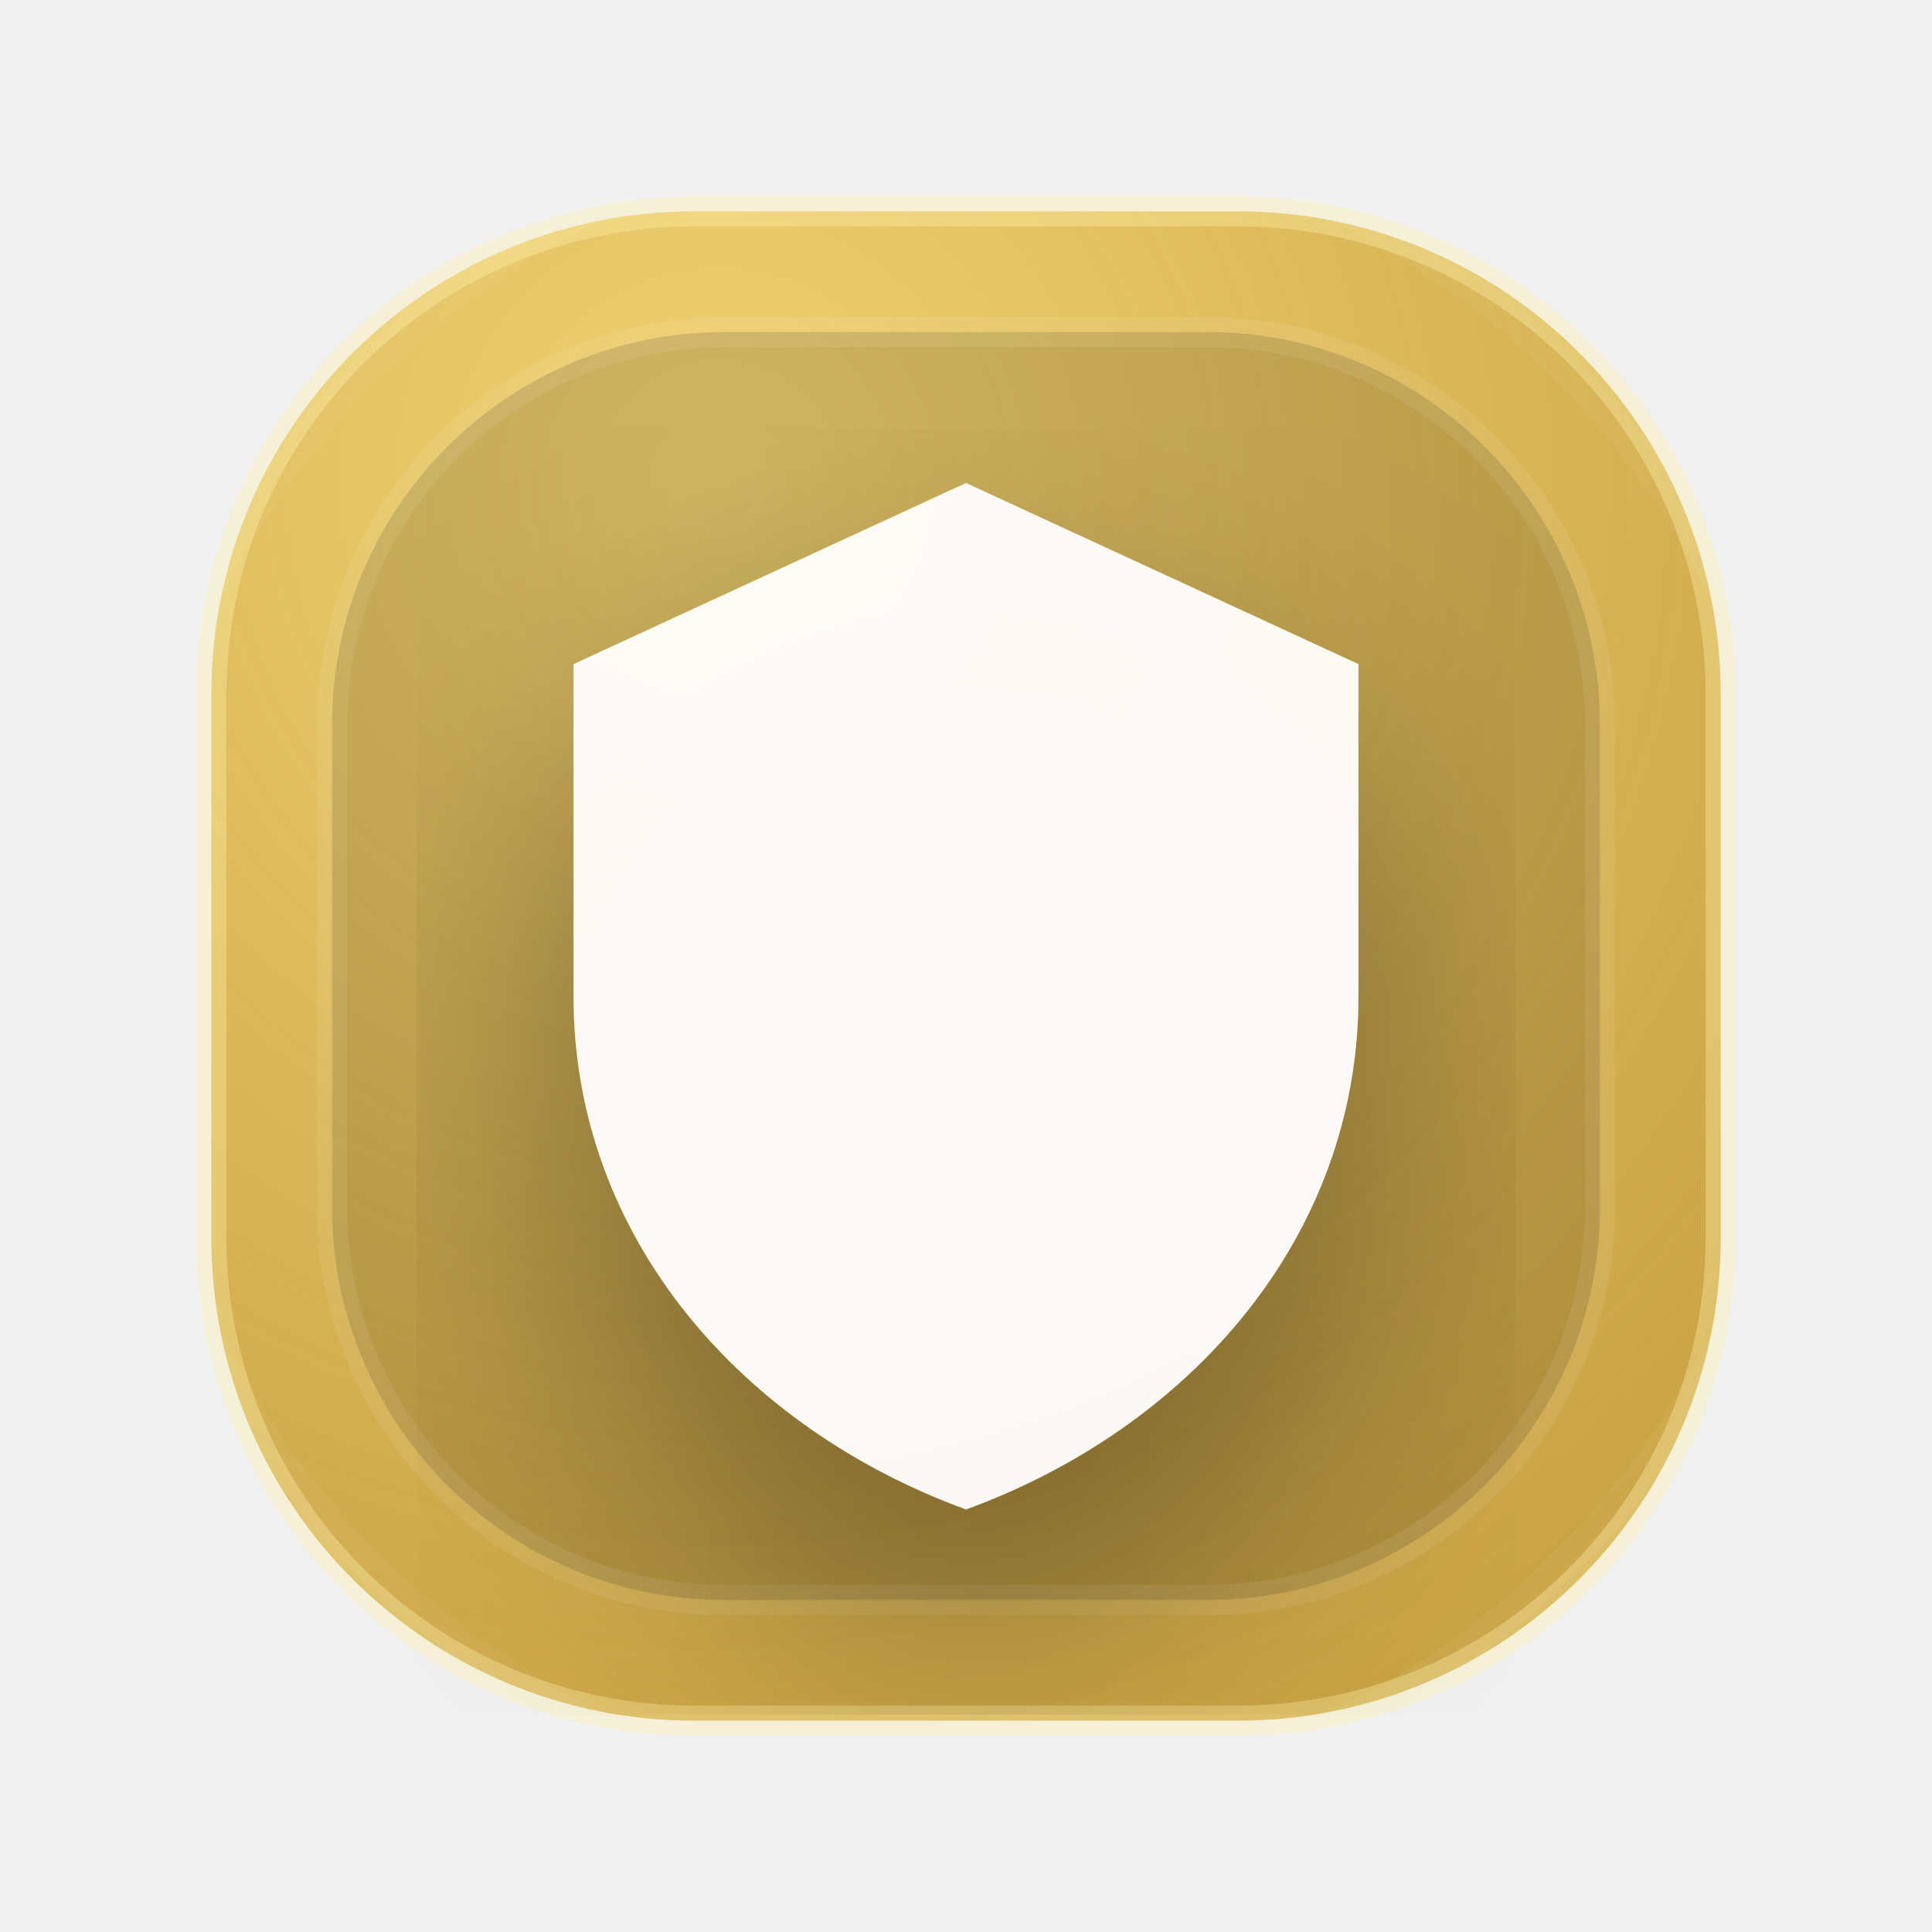
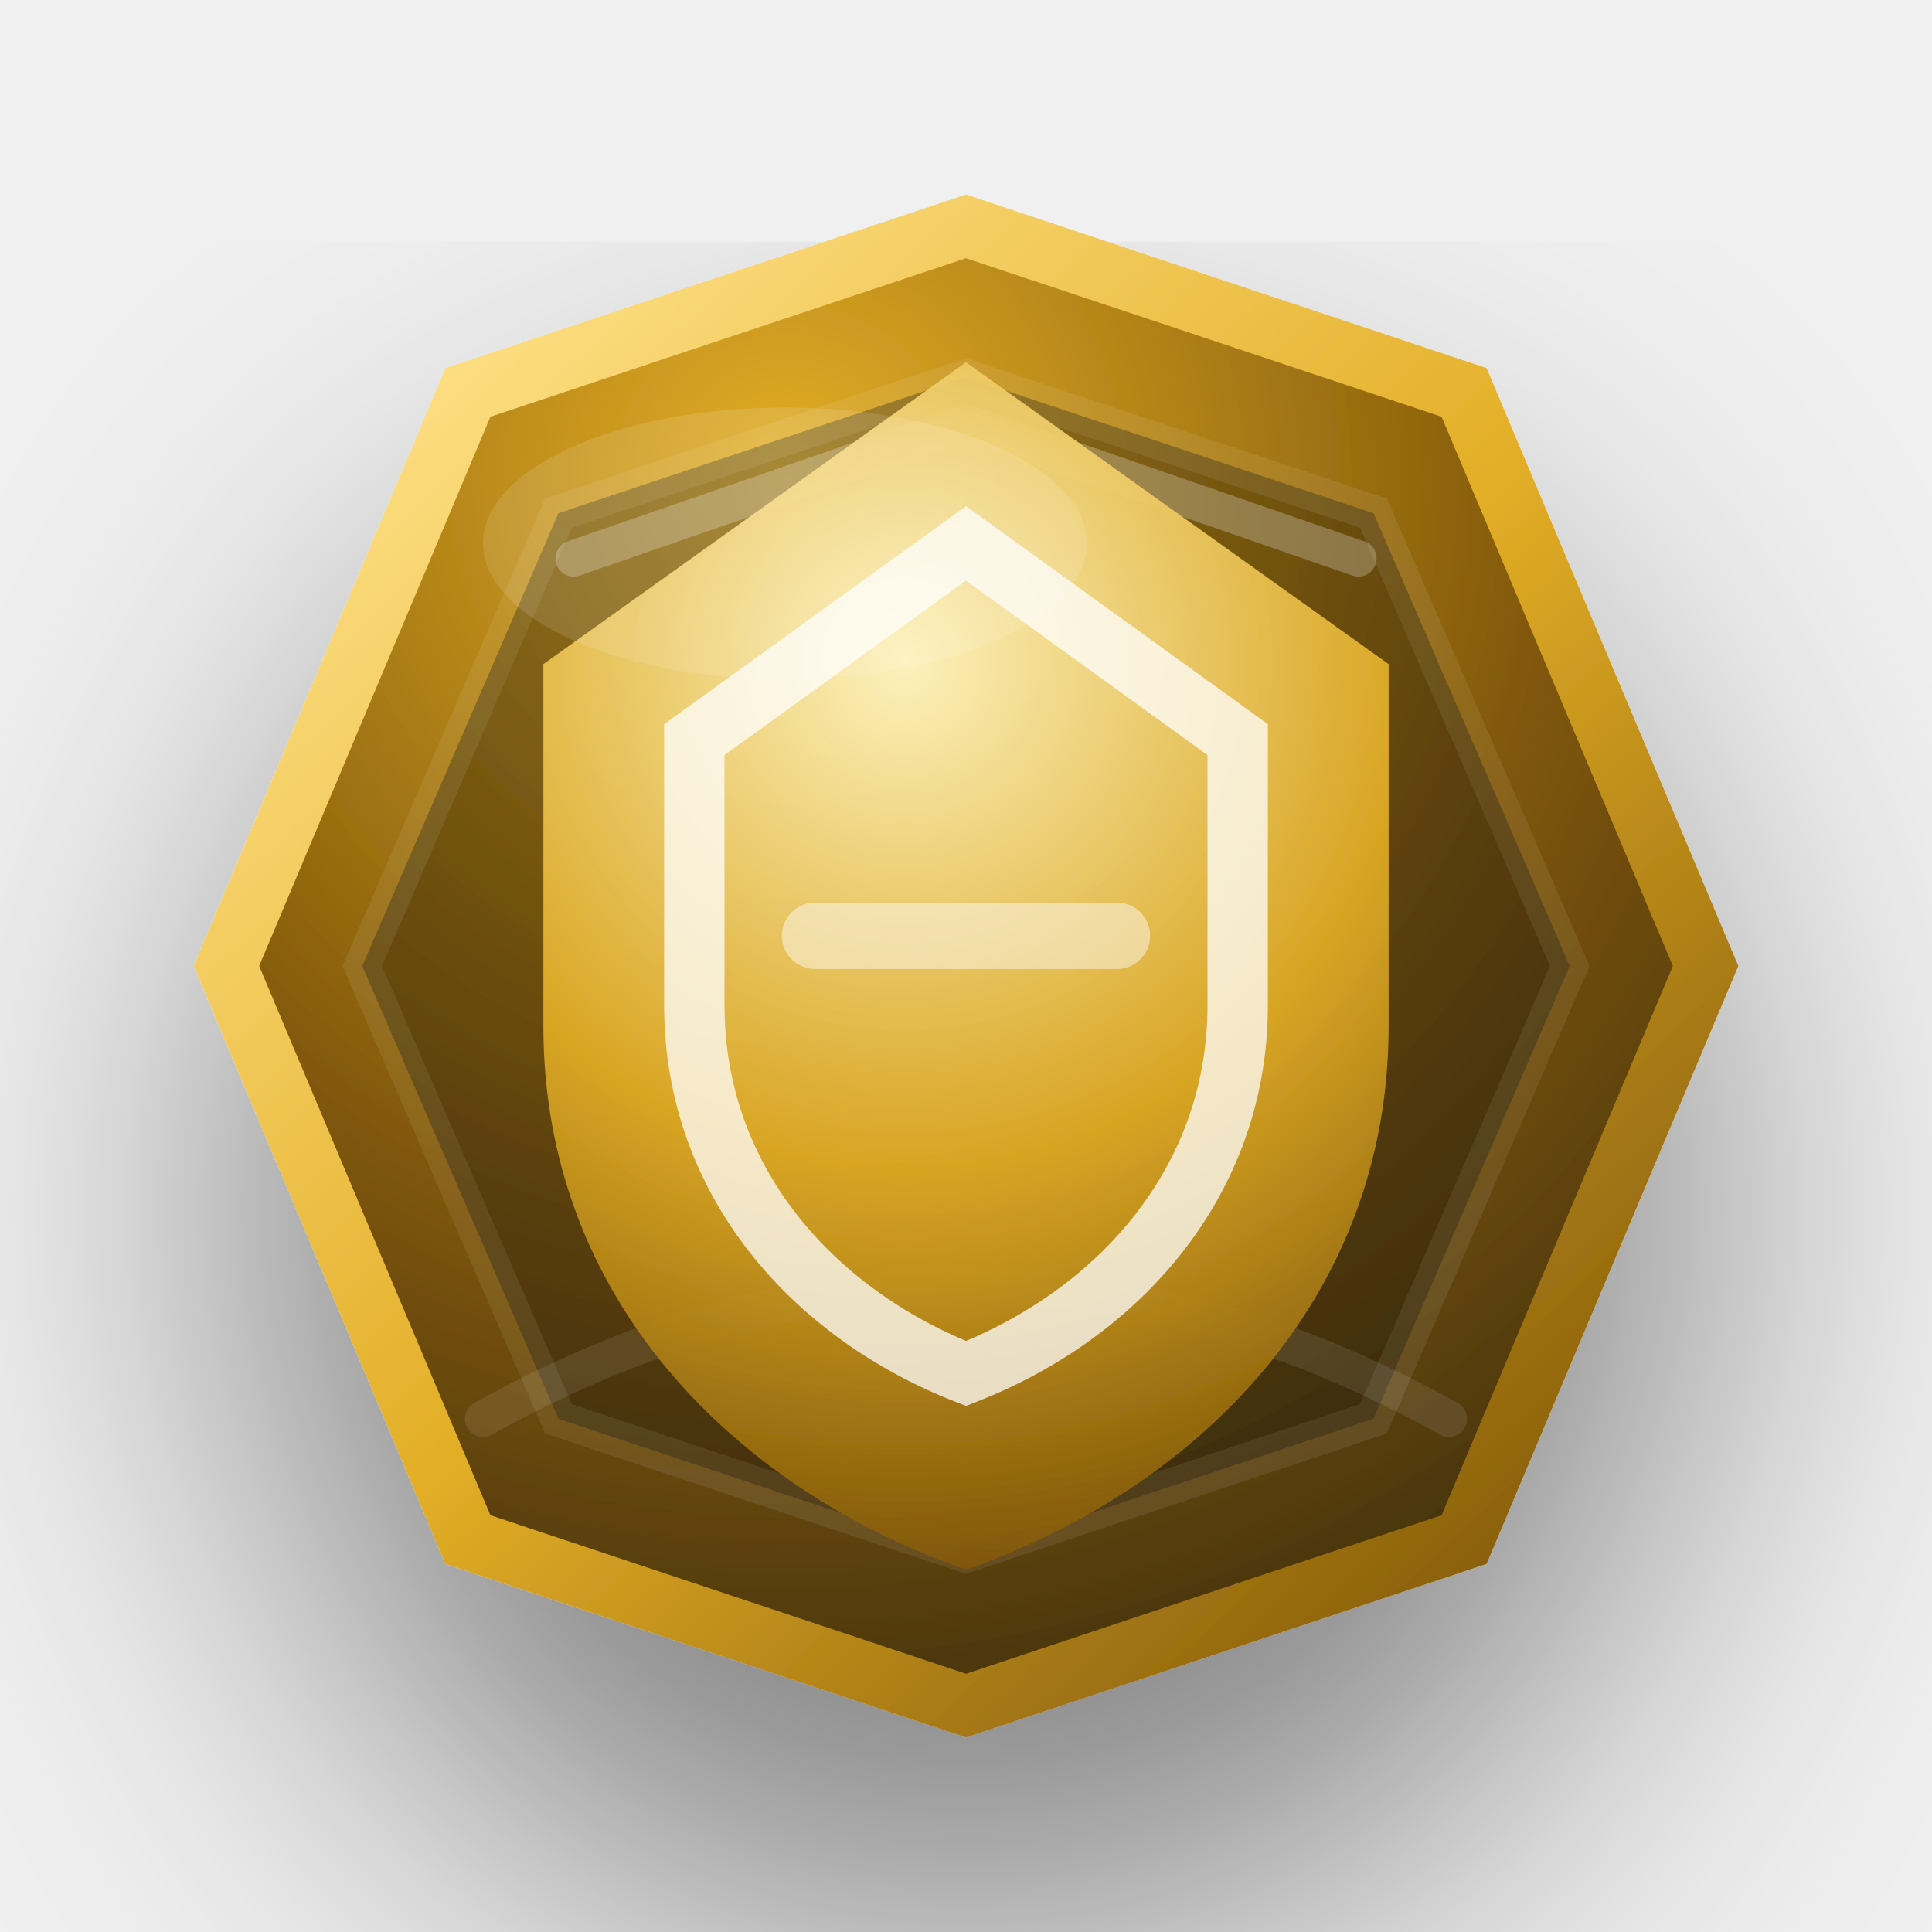
- <svg xmlns="http://www.w3.org/2000/svg" width="64" height="64" viewBox="0 0 64 64" fill="none">
+ <svg xmlns="http://www.w3.org/2000/svg" width="96" height="96" viewBox="0 0 64 64" fill="none">
  <defs>
-     <radialGradient id="bg" cx="0" cy="0" r="1" gradientUnits="userSpaceOnUse" gradientTransform="translate(24 16) rotate(51) scale(56)">
-       <stop stop-color="#f0d06b" stop-opacity=".95" />
-       <stop offset="1" stop-color="#b88713" stop-opacity=".82" />
+     <radialGradient id="plate" cx="0" cy="0" r="1" gradientUnits="userSpaceOnUse" gradientTransform="translate(26 16) rotate(50) scale(56)">
+       <stop stop-color="#e3ae26" />
+       <stop offset=".46" stop-color="#7f5609" />
+       <stop offset="1" stop-color="#111418" />
    </radialGradient>
-     <filter id="shadow" x="-20%" y="-20%" width="140%" height="140%">
-       <feDropShadow dx="0" dy="5" stdDeviation="5" flood-color="black" flood-opacity=".35" />
+     <linearGradient id="frame" x1="12" y1="11" x2="52" y2="54" gradientUnits="userSpaceOnUse">
+       <stop stop-color="#ffe28a" />
+       <stop offset=".5" stop-color="#e3ae26" />
+       <stop offset="1" stop-color="#7f5609" />
+     </linearGradient>
+     <radialGradient id="coreGem" cx="0" cy="0" r="1" gradientUnits="userSpaceOnUse" gradientTransform="translate(30 22) rotate(51) scale(30)">
+       <stop stop-color="#fff4bf" stop-opacity=".98" />
+       <stop offset=".55" stop-color="#e3ae26" stop-opacity=".92" />
+       <stop offset="1" stop-color="#7f5609" stop-opacity=".98" />
+     </radialGradient>
+     <linearGradient id="edgeStroke" x1="16" y1="16" x2="48" y2="48">
+       <stop stop-color="rgba(255,255,255,.9)" />
+       <stop offset="1" stop-color="rgba(255,255,255,.2)" />
+     </linearGradient>
+     <filter id="glow" x="-30%" y="-30%" width="160%" height="160%">
+       <feDropShadow dx="0" dy="0" stdDeviation="4" flood-color="#ffe28a" flood-opacity=".3" />
+       <feDropShadow dx="0" dy="8" stdDeviation="7" flood-color="black" flood-opacity=".45" />
    </filter>
  </defs>
-   <rect x="7" y="7" width="50" height="50" rx="16" fill="url(#bg)" stroke="#fff2ad" stroke-opacity=".36" />
-   <rect x="11" y="11" width="42" height="42" rx="13" fill="black" fill-opacity=".14" stroke="white" stroke-opacity=".08" />
-   <g filter="url(#shadow)">
-     <path d="M32 16 45 22v11c0 8-5.6 14.3-13 17-7.4-2.7-13-9-13-17V22l13-6Z" fill="white" opacity=".94" />
+   <g filter="url(#glow)">
+     <path d="M32 7.5 48.5 13 56.5 32 48.5 51 32 56.5 15.5 51 7.5 32 15.5 13 32 7.5Z" fill="url(#plate)" stroke="url(#frame)" stroke-width="2" />
+     <path d="M32 12.5 45.5 17 52 32 45.5 47 32 51.5 18.5 47 12 32 18.5 17 32 12.5Z" fill="rgba(6,8,8,.32)" stroke="rgba(255,255,255,.08)" stroke-width="1.2" />
+     <path d="M19 18.5 32 14l13 4.5" stroke="rgba(255,255,255,.24)" stroke-width="1.2" stroke-linecap="round" />
+     <path d="M16 47c5.4-3 10.7-4.4 16-4.4 5.3 0 10.6 1.4 16 4.4" stroke="rgba(255,255,255,.09)" stroke-width="1.2" stroke-linecap="round" />
+     <path d="M32 12 46 22v12c0 9-6.3 15.3-14 18-7.7-2.7-14-9-14-18V22l14-10Z" fill="url(#coreGem)" />
+     <path d="M32 18 41 24.5v8.8c0 5.8-3.9 10.2-9 12.2-5.1-2-9-6.4-9-12.2v-8.8L32 18Z" fill="none" stroke="rgba(255,255,255,.75)" stroke-width="2" />
+     <path d="M27 31h10" stroke="rgba(255,255,255,.45)" stroke-width="2.2" stroke-linecap="round" />
+     <ellipse cx="26" cy="18" rx="10" ry="4.5" fill="white" fill-opacity=".12" />
  </g>
-   <circle cx="32" cy="32" r="28" stroke="white" stroke-opacity=".04" />
</svg>
